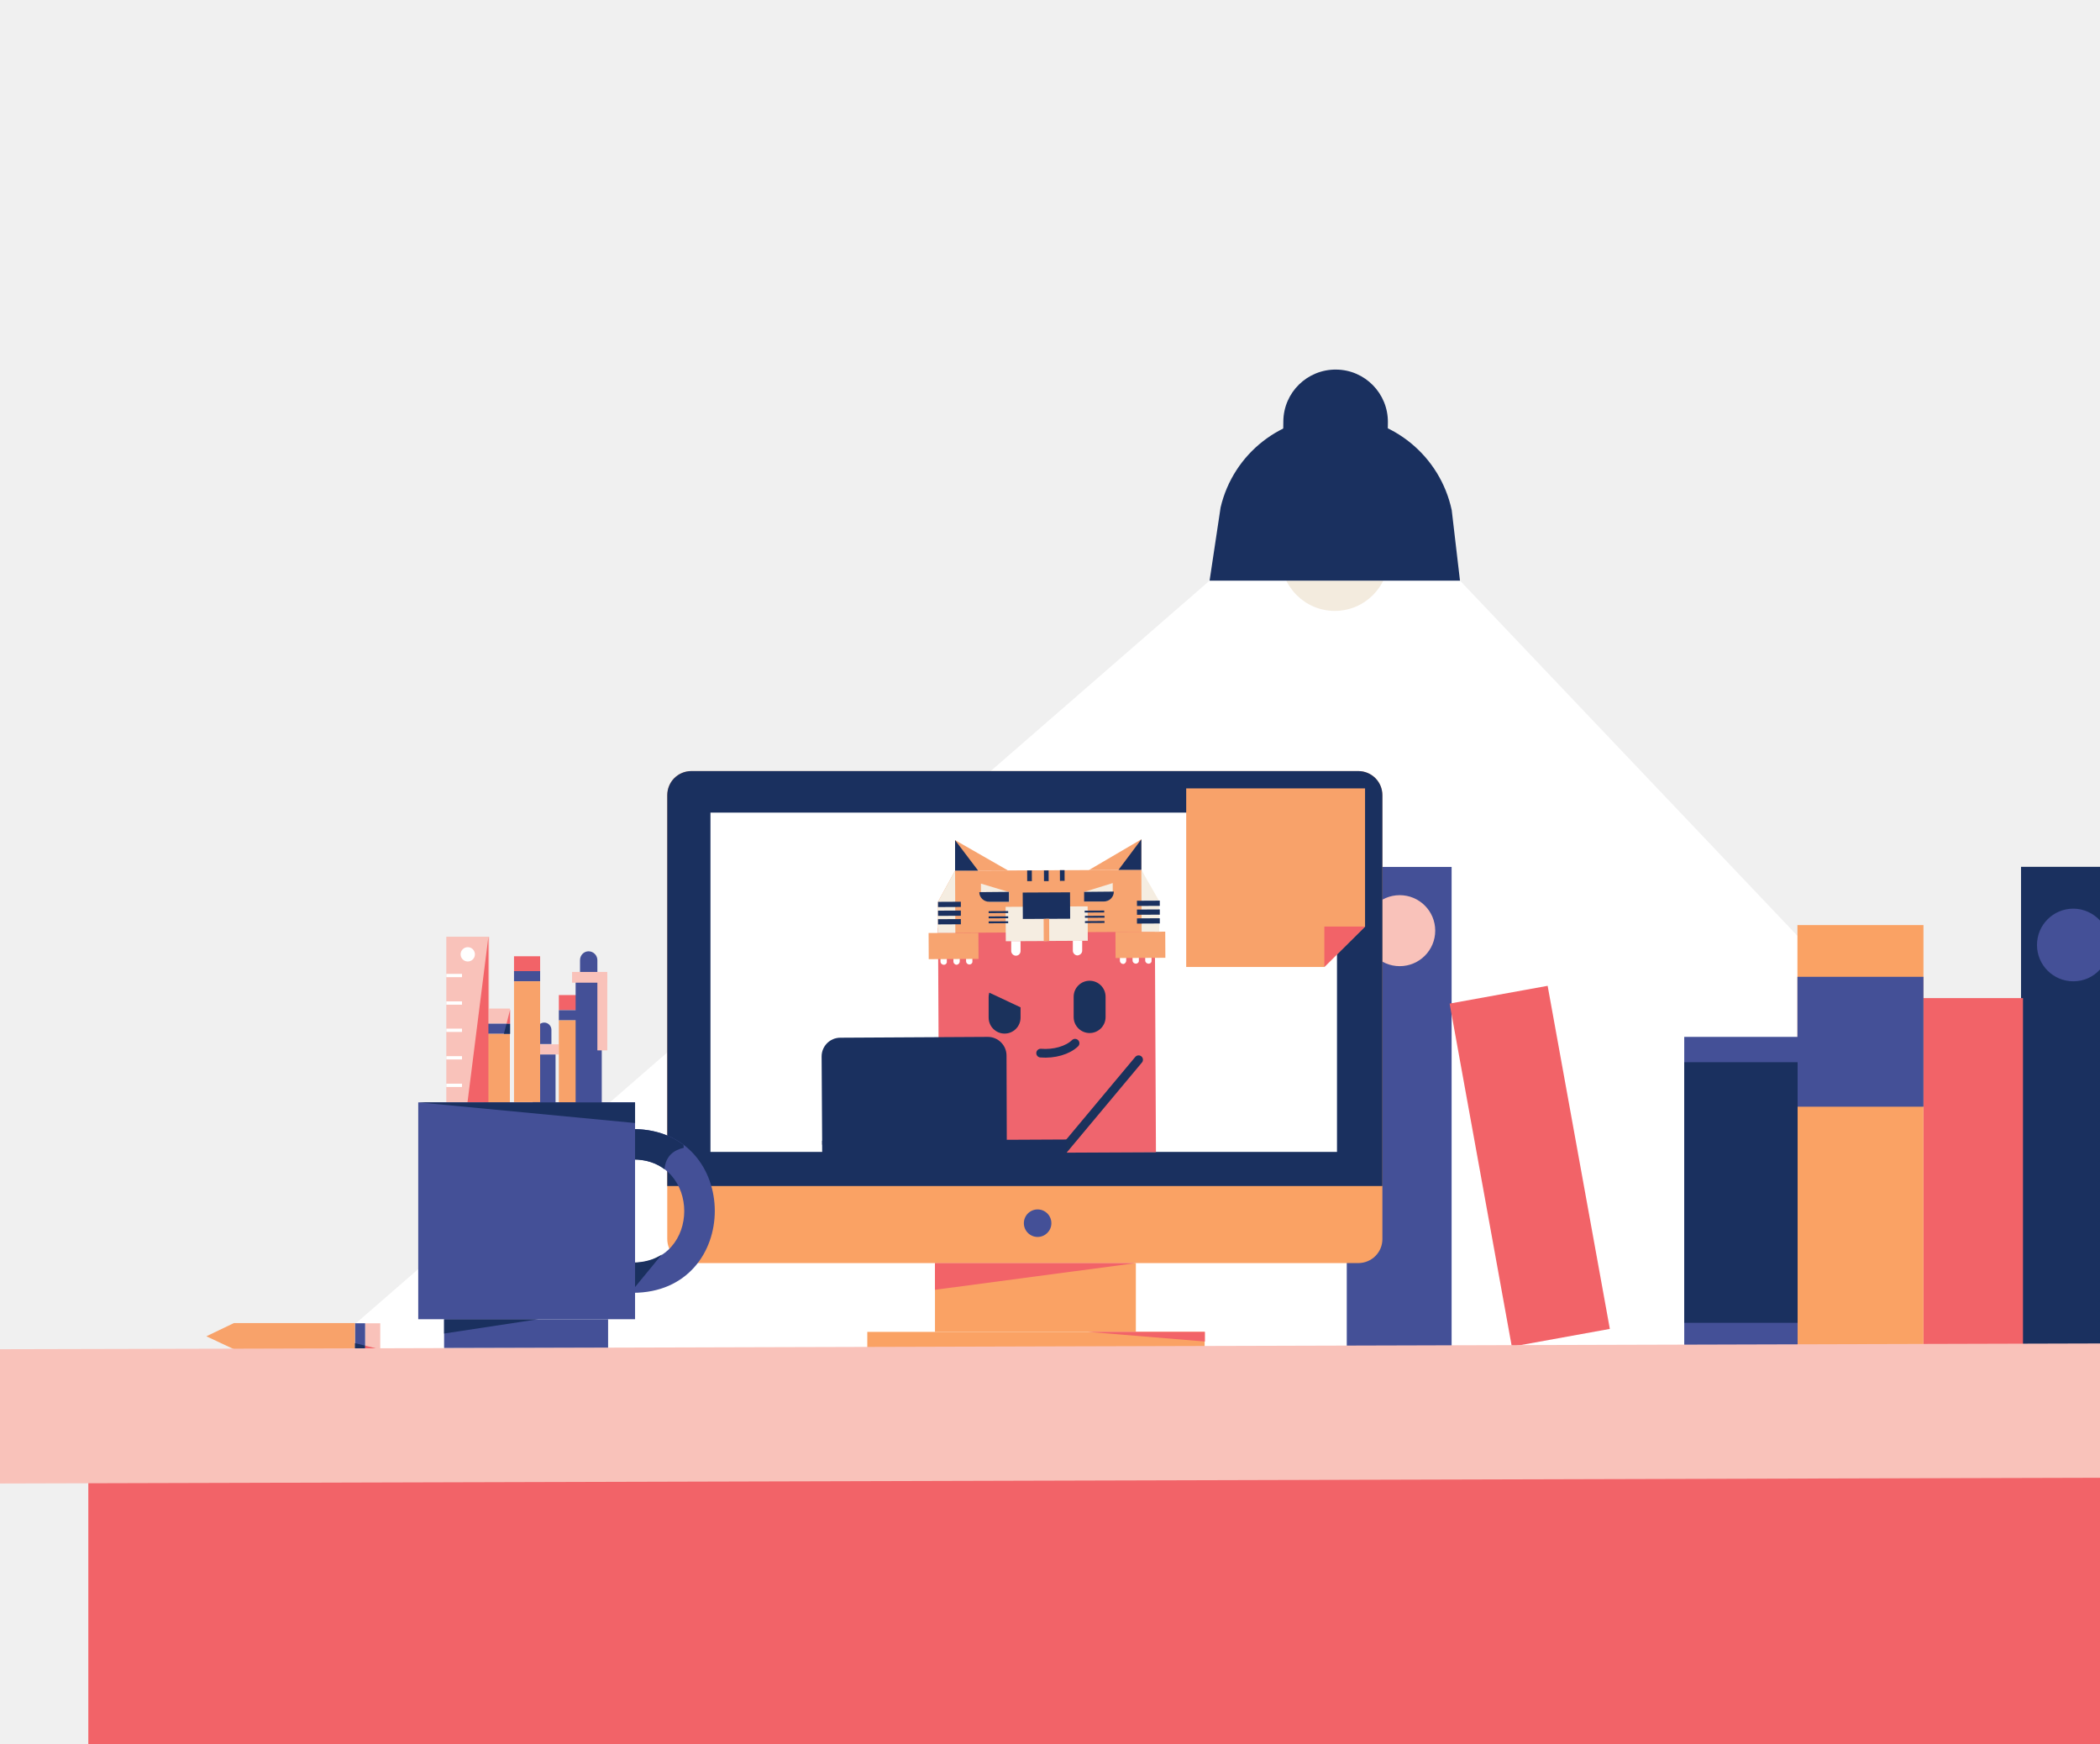
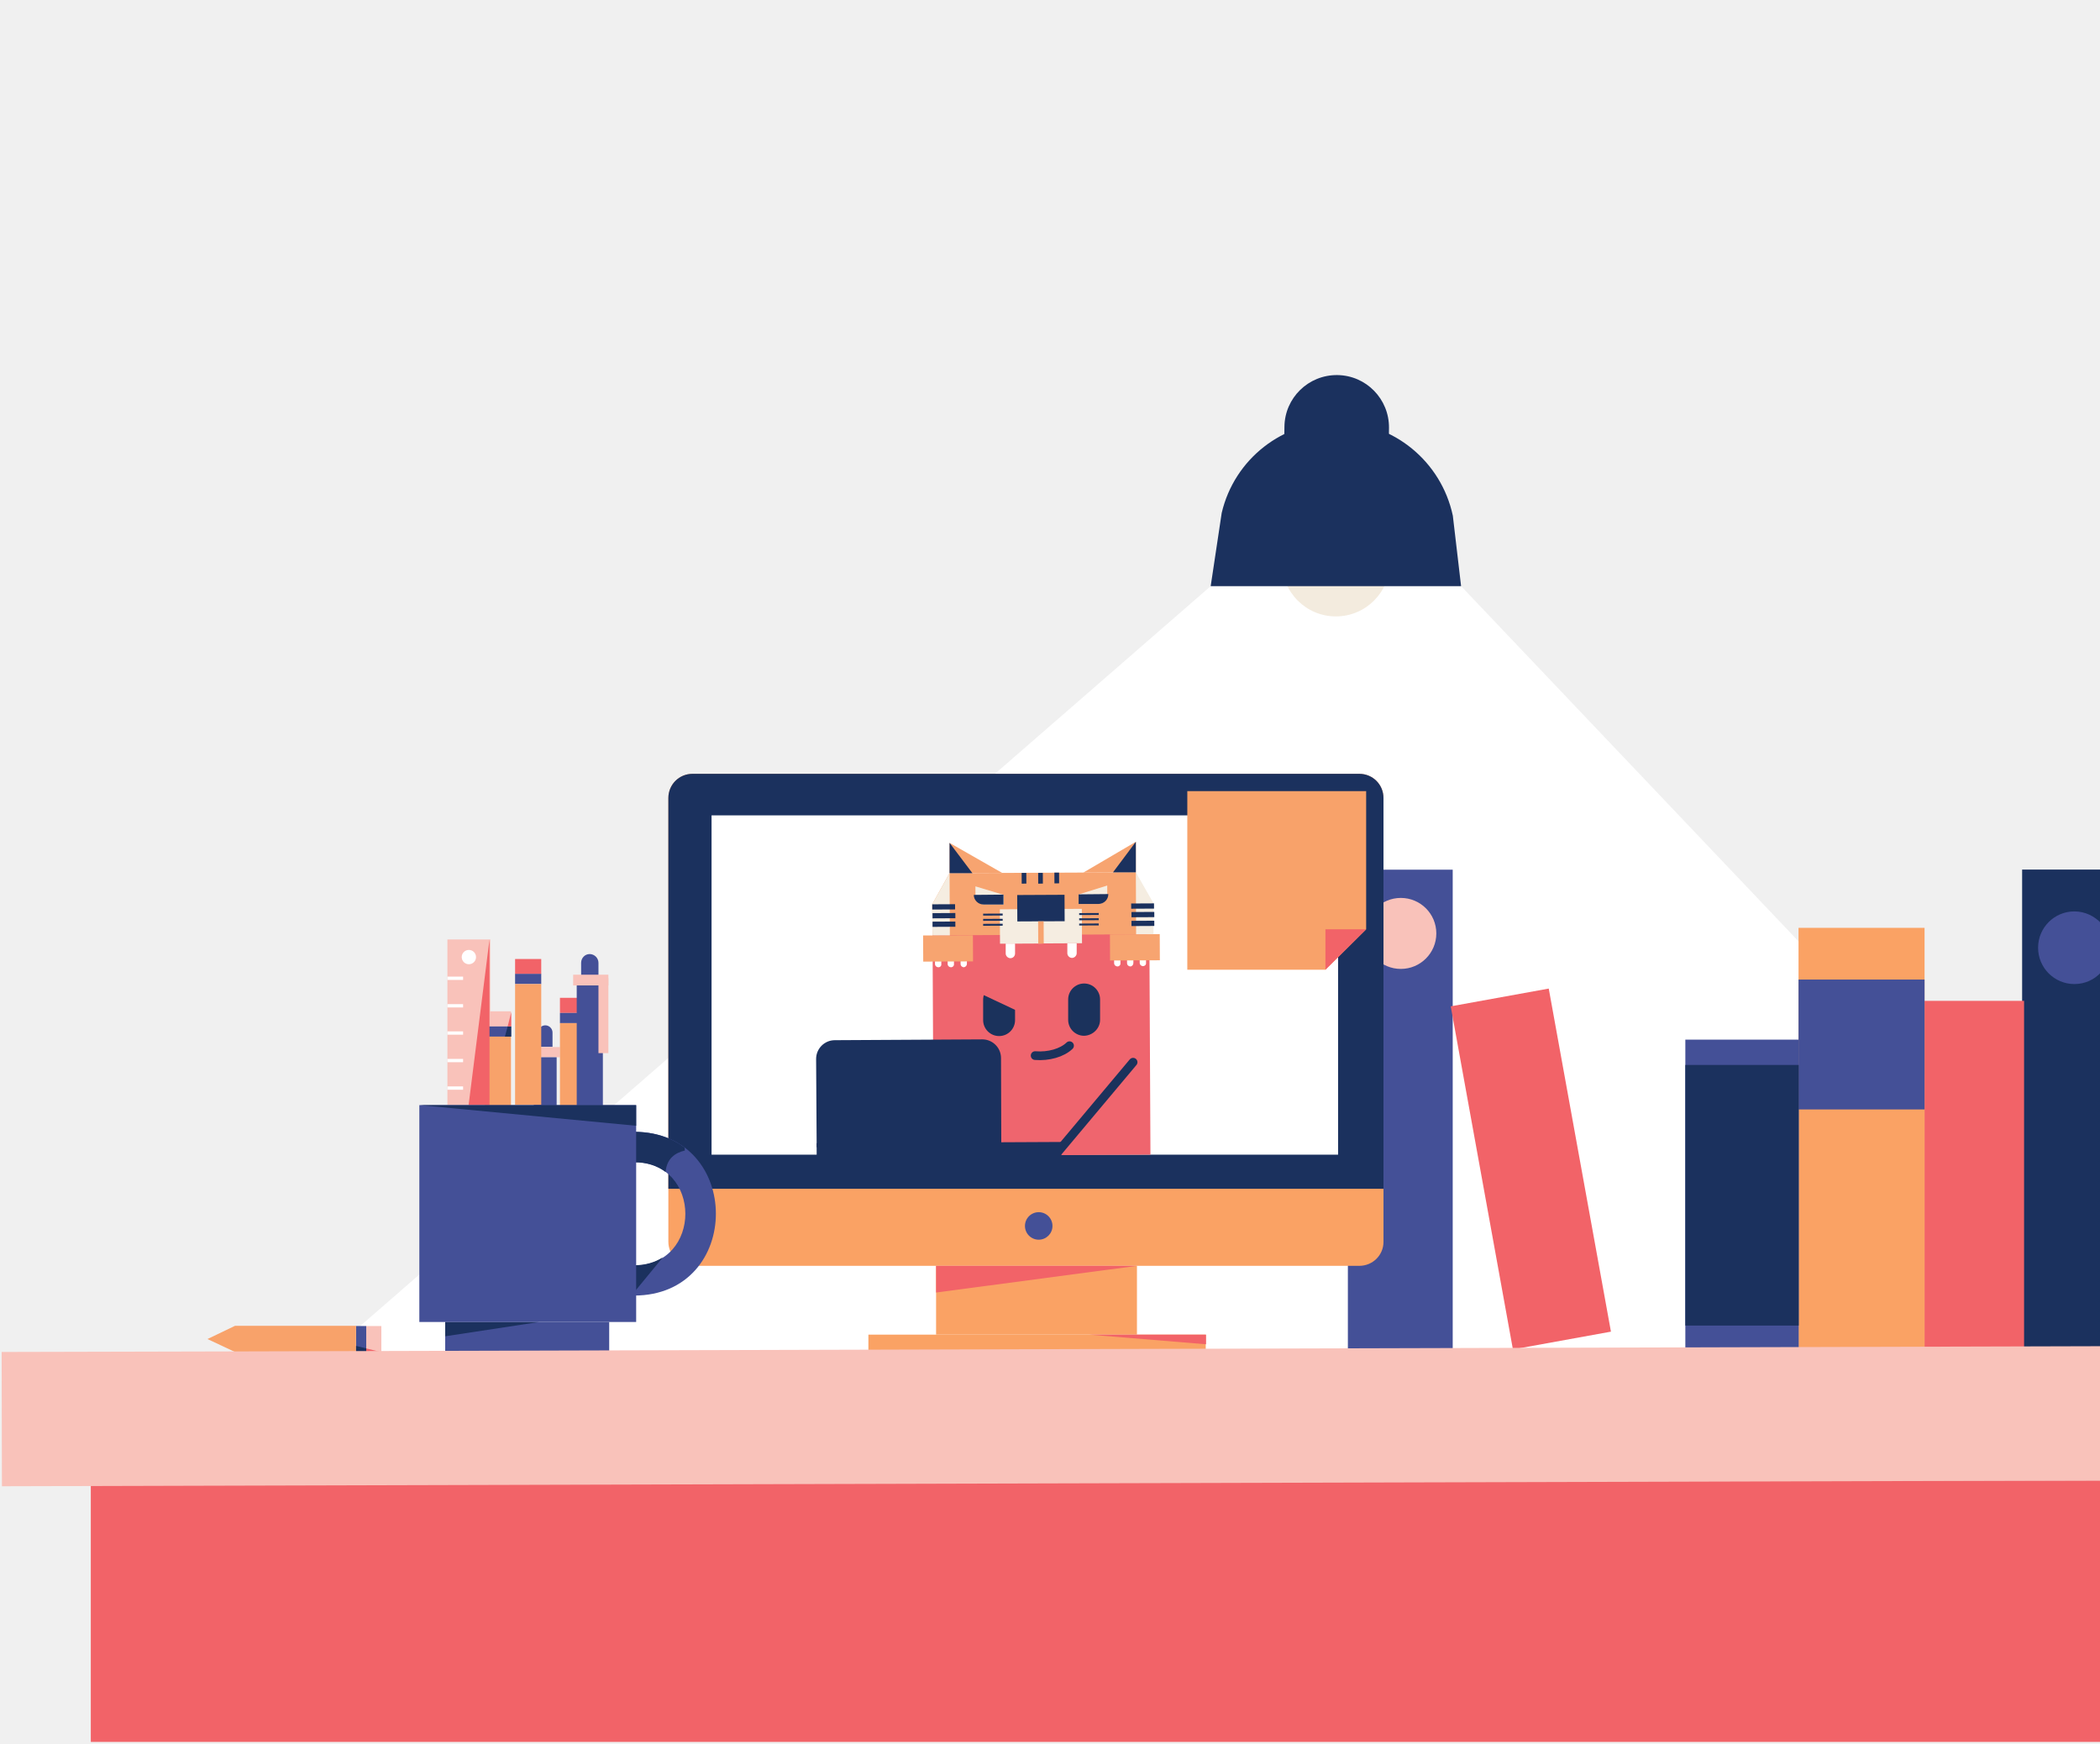
<svg xmlns="http://www.w3.org/2000/svg" version="1.1" id="Layer_1" x="0px" y="0px" viewBox="0 0 763.2 633.6" style="enable-background:new 0 0 763.2 633.6;" xml:space="preserve">
  <style type="text/css">
	.st0{fill:#F26368;}
	.st1{fill:#445097;}
	.st2{fill:#FFFFFF;}
	.st3{fill:#F3EBDE;}
- 	.st4{fill:#1A305F;}
+ 	.st4{fill:#1B315E;}
	.st5{fill:#FAA264;}
	.st6{fill:#F9C2BA;}
	.st7{fill:#F8A26A;}
	.st8{fill:none;stroke:#1A305F;stroke-width:2.344;stroke-miterlimit:10;}
	.st9{fill:#F6EEE3;}
	.st10{fill:#EE6670;}
	.st11{fill:#F7A470;}
	.st12{fill:#EF656E;}
	.st13{fill:none;stroke:#1B325C;stroke-width:3.001;stroke-linecap:round;stroke-linejoin:round;stroke-miterlimit:10;}
	.st14{fill:none;stroke:#1B325C;stroke-width:1.5;stroke-linecap:round;stroke-linejoin:round;stroke-miterlimit:10;}
	.st15{fill:#F5EDE1;}
	.st16{fill:#1B325C;}
	.st17{fill:none;stroke:#1B325C;stroke-width:3.164;stroke-linecap:round;stroke-linejoin:round;stroke-miterlimit:10;}
	.st18{opacity:5.000000e-02;fill:#FFFFFF;}
	.st19{fill:none;stroke:#FFFFFF;stroke-width:1.579;stroke-miterlimit:10;}
	.st20{fill:#F9C3BC;}
	.st21{fill:#455296;}
	.st22{fill:#F7A36F;}
	.st23{fill:#F1646B;}
	.st24{fill:#F4ECE0;}
	.st25{fill:#F9A36A;}
- 	.st26{fill:#1B315E;}
- 	.st27{fill:none;stroke:#1B325C;stroke-width:0.87;stroke-linecap:round;stroke-linejoin:round;stroke-miterlimit:10;}
- 	.st28{fill:#455292;}
- 	.st29{fill:#102E4D;}
- 	.st30{opacity:0.42;fill:#081827;enable-background:new    ;}
+ 	.st26{fill:none;stroke:#1B325C;stroke-width:0.87;stroke-linecap:round;stroke-linejoin:round;stroke-miterlimit:10;}
+ 	.st27{fill:#455292;}
+ 	.st28{fill:#102E4D;}
+ 	.st29{opacity:0.42;fill:#081827;enable-background:new    ;}
	
- 		.st31{opacity:0.4;fill:none;stroke:#F7A36F;stroke-width:4.114;stroke-linecap:round;stroke-linejoin:round;stroke-miterlimit:10;}
- 	.st32{opacity:0.4;fill:#F7A36F;}
+ 		.st30{opacity:0.4;fill:none;stroke:#F7A36F;stroke-width:4.114;stroke-linecap:round;stroke-linejoin:round;stroke-miterlimit:10;}
+ 	.st31{opacity:0.4;fill:#F7A36F;}
	
- 		.st33{opacity:0.4;fill:none;stroke:#F7A36F;stroke-width:4.053;stroke-linecap:round;stroke-linejoin:round;stroke-miterlimit:10;}
+ 		.st32{opacity:0.4;fill:none;stroke:#F7A36F;stroke-width:4.053;stroke-linecap:round;stroke-linejoin:round;stroke-miterlimit:10;}
</style>
-   <polygon class="st2" points="763.2,455.8 530.6,211 439.6,211 90.7,514.5 763.2,518 " />
-   <circle class="st3" cx="485.1" cy="202.4" r="19.6" />
+   <rect x="33" y="538" class="st0" width="731" height="95" />
+   <polygon class="st2" points="763.6,457.8 531,213 440,213 91.1,516.5 763.6,520 " />
+   <circle class="st3" cx="485.5" cy="204.4" r="19.6" />
+   <g>
+     <rect x="734.9" y="316" class="st4" width="28.8" height="174.4" />
+     <rect x="489.8" y="316" transform="matrix(-1 -4.507429e-11 4.507429e-11 -1 1017.757 806.4374)" class="st1" width="38.1" height="174.4" />
+     <rect x="699.4" y="363.8" transform="matrix(-1 -4.492374e-11 4.492374e-11 -1 1435.008 854.2068)" class="st0" width="36.2" height="126.7" />
+     <rect x="538.4" y="361.6" transform="matrix(-0.984 0.1784 -0.1784 -0.984 1179.756 743.68)" class="st0" width="36.2" height="126.7" />
+     <rect x="653.6" y="337.1" transform="matrix(-1 -4.490731e-11 4.490731e-11 -1 1353.038 827.5729)" class="st5" width="45.8" height="153.3" />
+     <rect x="653.6" y="356.1" transform="matrix(-1 -4.502633e-11 4.502633e-11 -1 1353.038 759.2692)" class="st1" width="45.8" height="47.2" />
+     <path class="st1" d="M763.6,335.5c-2.4-2.6-5.9-4.3-9.7-4.3c-7.3,0-13.2,5.9-13.2,13.2s5.9,13.2,13.2,13.2c3.8,0,7.3-1.6,9.7-4.3   V335.5z" />
+     <rect x="612.5" y="377.8" class="st1" width="41.2" height="112.2" />
+     <circle class="st6" cx="509.1" cy="339.2" r="12.9" />
+     <rect x="612.5" y="387" class="st4" width="41.2" height="94.7" />
+   </g>
+   <g>
+     <path class="st5" d="M494,460H251.7c-4.9,0-8.8-3.9-8.8-8.8V290c0-4.9,3.9-8.8,8.8-8.8H494c4.9,0,8.8,3.9,8.8,8.8v161.3   C502.8,456.1,498.9,460,494,460z" />
+     <path class="st4" d="M494,281.2H251.7c-4.9,0-8.8,3.9-8.8,8.8V432h259.9V290C502.8,285.1,498.9,281.2,494,281.2z" />
+     <rect x="315.6" y="485" class="st5" width="122.6" height="5.9" />
+     <rect x="340.2" y="460" class="st5" width="73" height="25" />
+     <rect x="258.6" y="296.3" class="st2" width="227.7" height="123.3" />
+     <circle class="st1" cx="377.5" cy="445.5" r="5" />
+     <polygon class="st0" points="340.2,460 340.2,469.7 413.2,460  " />
+     <polygon class="st0" points="395.9,485 438.3,485 438.3,488.5  " />
+   </g>
+   <g>
+     <polyline class="st7" points="481.7,352.4 431.5,352.4 431.5,287.5 496.5,287.5 496.5,337.7  " />
+     <polyline class="st0" points="481.7,352.4 481.7,337.7 496.5,337.7  " />
+   </g>
+   <g>
+     <rect x="194" y="380.5" class="st6" width="9.5" height="3.7" />
+     <rect x="161.8" y="480.4" class="st1" width="59.6" height="10.5" />
+     <rect x="194" y="384.2" class="st1" width="8.3" height="19.8" />
+     <path class="st1" d="M198.2,372.6L198.2,372.6c1.4,0,2.6,1.2,2.6,2.6v5.2h-5.2v-5.2C195.6,373.8,196.7,372.6,198.2,372.6z" />
+     <path class="st1" d="M214.3,346.7L214.3,346.7c1.7,0,3.2,1.4,3.2,3.2v4.4c0,0.2-0.1,0.3-0.3,0.3h-5.7c-0.2,0-0.3-0.1-0.3-0.3v-4.4   C211.2,348.1,212.6,346.7,214.3,346.7z" />
+     <polygon class="st4" points="161.8,480.4 161.8,485.6 196,480.4  " />
+     <path class="st1" d="M230.4,422.3c24.9,0,24.9,37.6,0,37.6v10.9c39.7,0,39.7-59.5,0-59.5V422.3z" />
+     <path class="st4" d="M240.9,456.9c-2.8,1.8-6.3,2.9-10.6,2.9v10L240.9,456.9z" />
+     <path class="st4" d="M241.9,425.9c0.4-4.9,3.5-7,7-7.8l-0.1-1.1c-4.7-3.5-10.8-5.7-18.4-5.7v11.1   C235.1,422.3,239,423.7,241.9,425.9z" />
+     <rect x="162.6" y="341.4" class="st6" width="15.6" height="60.2" />
+     <rect x="187.2" y="348.5" class="st0" width="9.5" height="5.5" />
+     <rect x="187.2" y="353.9" class="st1" width="9.5" height="3.7" />
+     <rect x="187.2" y="357.6" class="st7" width="9.5" height="43.9" />
+     <rect x="203.5" y="362.6" class="st0" width="9.5" height="5.5" />
+     <rect x="203.5" y="368.1" class="st1" width="9.5" height="3.7" />
+     <rect x="203.5" y="371.8" class="st7" width="9.5" height="43.9" />
+     <rect x="209.6" y="356.1" class="st1" width="9.5" height="49" />
+     <rect x="176.2" y="367.5" class="st6" width="9.5" height="5.5" />
+     <rect x="176.2" y="373" class="st1" width="9.5" height="3.7" />
+     <rect x="176.2" y="376.7" class="st7" width="9.5" height="43.9" />
+     <rect x="208.3" y="354.2" class="st6" width="12.8" height="3.9" />
+     <rect x="217.5" y="355.4" class="st6" width="3.6" height="27.3" />
+     <polygon class="st0" points="177.9,341.4 170.3,401.6 177.9,401.6  " />
+     <circle class="st2" cx="170.4" cy="347.8" r="2.6" />
+     <rect x="162.6" y="354.9" class="st2" width="5.7" height="1.2" />
+     <rect x="162.6" y="364.9" class="st2" width="5.7" height="1.2" />
+     <rect x="162.6" y="374.8" class="st2" width="5.7" height="1.2" />
+     <rect x="162.6" y="384.8" class="st2" width="5.7" height="1.2" />
+     <rect x="162.6" y="394.8" class="st2" width="5.7" height="1.2" />
+     <rect x="152.4" y="401.6" class="st1" width="78.8" height="78.8" />
+     <polygon class="st4" points="231.2,401.6 231.2,409.1 152.6,401.6  " />
+     <polyline class="st4" points="185.8,373 185.8,376.7 183.5,376.7 184.5,373  " />
+     <polyline class="st0" points="184.5,373 185.8,367.8 185.8,373  " />
+   </g>
+   <rect x="131.1" y="483.8" transform="matrix(-1.836970e-16 1 -1 -1.836970e-16 622.3903 350.776)" class="st6" width="9.5" height="5.5" />
+   <rect x="126.5" y="484.7" transform="matrix(-1.836970e-16 1 -1 -1.836970e-16 617.797 355.3692)" class="st1" width="9.5" height="3.7" />
+   <polygon class="st7" points="85.4,491.3 75.4,486.6 85.4,481.8 129.4,481.8 129.4,491.3 " />
+   <polyline class="st4" points="133.1,491.3 129.4,491.3 129.4,489.1 133.1,490 " />
+   <polyline class="st0" points="133.1,490 138.3,491.3 133.1,491.3 " />
+   <path class="st4" d="M531,213h-91l4-26.6c4.6-19.6,22.2-33.4,42.4-33.1h0c20.1,0.2,37.4,14.4,41.6,34.1L531,213z" />
+   <path class="st4" d="M504.5,178l-38-0.4l0.3-22.5c0.1-10.5,8.7-18.9,19.2-18.8h0c10.5,0.1,18.9,8.7,18.8,19.2L504.5,178z" />
+   <polygon class="st6" points="763.6,489.2 84.6,491.1 0.6,491.3 0.7,540.1 763.6,538 " />
  <g>
    <g>
-       <rect x="734.5" y="315" class="st4" width="28.8" height="174.4" />
-       <rect x="489.4" y="315" transform="matrix(-1 -4.507429e-11 4.507429e-11 -1 1016.957 804.4374)" class="st1" width="38.1" height="174.4" />
-       <rect x="699" y="362.8" transform="matrix(-1 -4.492374e-11 4.492374e-11 -1 1434.208 852.2068)" class="st0" width="36.2" height="126.7" />
-       <rect x="538" y="360.6" transform="matrix(-0.984 0.1784 -0.1784 -0.984 1178.784 741.7675)" class="st0" width="36.2" height="126.7" />
-       <rect x="653.2" y="336.1" transform="matrix(-1 -4.490731e-11 4.490731e-11 -1 1352.238 825.5729)" class="st5" width="45.8" height="153.3" />
-       <rect x="653.2" y="355.1" transform="matrix(-1 -4.502633e-11 4.502633e-11 -1 1352.238 757.2692)" class="st1" width="45.8" height="47.2" />
-       <path class="st1" d="M763.2,334.5c-2.4-2.6-5.9-4.3-9.7-4.3c-7.3,0-13.2,5.9-13.2,13.2s5.9,13.2,13.2,13.2c3.8,0,7.3-1.6,9.7-4.3    V334.5z" />
-       <rect x="612.1" y="376.8" class="st1" width="41.2" height="112.2" />
-       <circle class="st6" cx="508.7" cy="338.2" r="12.9" />
-       <rect x="612.1" y="386" class="st4" width="41.2" height="94.7" />
+       <rect x="339.1" y="337.9" transform="matrix(1 -4.913054e-03 4.913054e-03 1 -1.857 1.864)" class="st12" width="78.8" height="81.9" />
+       <polygon class="st11" points="345.1,317.3 345.1,306.3 364.2,317.2   " />
+       <polygon class="st11" points="412.8,317 412.8,305.9 393.7,317.1   " />
+       <polygon class="st11" points="345.1,317.3 412.8,317 417.6,328.3 417.7,339.5 338.9,339.9 338.8,328.6   " />
+       <rect x="363.4" y="330.4" transform="matrix(1 -4.913054e-03 4.913054e-03 1 -1.6495 1.8262)" class="st15" width="14.9" height="12.5" />
+       <rect x="378.3" y="330.3" transform="matrix(1 -4.913054e-03 4.913054e-03 1 -1.6489 1.8994)" class="st15" width="14.9" height="12.5" />
+       <rect x="369.7" y="325.2" transform="matrix(1 -4.913054e-03 4.913054e-03 1 -1.6168 1.8626)" class="st4" width="17.2" height="9.6" />
+       <path class="st2" d="M367.2,348.2L367.2,348.2c-0.9,0-1.7-0.8-1.7-1.7l0-3.6l3.4,0l0,3.6C368.9,347.4,368.2,348.2,367.2,348.2z" />
+       <path class="st2" d="M345.6,351.5L345.6,351.5c-0.6,0-1.2-0.5-1.2-1.2l0-2.5l2.3,0l0,2.5C346.8,350.9,346.3,351.5,345.6,351.5z" />
+       <path class="st2" d="M341,351.5L341,351.5c-0.6,0-1.2-0.5-1.2-1.2l0-2.5l2.3,0l0,2.5C342.2,351,341.7,351.5,341,351.5z" />
+       <path class="st2" d="M350.3,351.5L350.3,351.5c-0.6,0-1.2-0.5-1.2-1.2l0-2.5l2.3,0l0,2.5C351.4,350.9,350.9,351.4,350.3,351.5z" />
+       <path class="st2" d="M410.8,351.2L410.8,351.2c-0.6,0-1.2-0.5-1.2-1.2l0-2.5l2.3,0l0,2.5C411.9,350.6,411.4,351.2,410.8,351.2z" />
+       <path class="st2" d="M406.1,351.2L406.1,351.2c-0.6,0-1.2-0.5-1.2-1.2l0-2.5l2.3,0l0,2.5C407.3,350.6,406.8,351.2,406.1,351.2z" />
+       <path class="st2" d="M415.4,351.1L415.4,351.1c-0.6,0-1.2-0.5-1.2-1.2l0-2.5l2.3,0l0,2.5C416.6,350.6,416,351.1,415.4,351.1z" />
+       <path class="st2" d="M389.6,348.1L389.6,348.1c-0.9,0-1.7-0.8-1.7-1.7l0-3.6l3.4,0l0,3.6C391.3,347.3,390.5,348.1,389.6,348.1z" />
+       <rect x="371.3" y="317.2" transform="matrix(1 -4.913054e-03 4.913054e-03 1 -1.5635 1.8323)" class="st4" width="1.7" height="3.9" />
+       <rect x="377.3" y="317.2" transform="matrix(1 -4.913054e-03 4.913054e-03 1 -1.5633 1.8619)" class="st4" width="1.7" height="3.9" />
+       <rect x="383.2" y="317.1" transform="matrix(1 -4.913054e-03 4.913054e-03 1 -1.5631 1.8907)" class="st4" width="1.7" height="3.9" />
+       <rect x="357.3" y="332" transform="matrix(1 -4.913054e-03 4.913054e-03 1 -1.6286 1.7766)" class="st4" width="7.1" height="0.7" />
+       <rect x="357.3" y="333.9" transform="matrix(1 -4.913054e-03 4.913054e-03 1 -1.6378 1.7767)" class="st4" width="7.1" height="0.7" />
+       <rect x="357.3" y="335.7" transform="matrix(1 -4.913054e-03 4.913054e-03 1 -1.6469 1.7767)" class="st4" width="7.1" height="0.7" />
+       <rect x="392.2" y="331.8" transform="matrix(1 -4.913054e-03 4.913054e-03 1 -1.6273 1.9483)" class="st4" width="7.1" height="0.7" />
+       <rect x="392.2" y="333.7" transform="matrix(1 -4.913054e-03 4.913054e-03 1 -1.6365 1.9484)" class="st4" width="7.1" height="0.7" />
+       <rect x="392.2" y="335.6" transform="matrix(1 -4.913054e-03 4.913054e-03 1 -1.6457 1.9485)" class="st4" width="7.1" height="0.7" />
+       <rect x="377.3" y="334.8" transform="matrix(1 -4.913054e-03 4.913054e-03 1 -1.6601 1.8626)" class="st11" width="2" height="8.1" />
+       <rect x="335.5" y="339.9" transform="matrix(1 -4.913054e-03 4.913054e-03 1 -1.6891 1.6968)" class="st11" width="18.1" height="9.5" />
+       <rect x="403.4" y="339.5" transform="matrix(1 -4.913054e-03 4.913054e-03 1 -1.6867 2.0304)" class="st11" width="18.1" height="9.5" />
+       <polygon class="st4" points="345.1,306.3 353.4,317.3 345.1,317.3   " />
+       <polygon class="st4" points="412.8,305.9 404.5,317 412.8,317   " />
+       <path class="st15" d="M392.2,328.5l7,0c1.8,0,3.2-1.5,3.2-3.3l0-3.4l-10.3,3.2L392.2,328.5z" />
+       <path class="st15" d="M364.8,328.7l-7,0c-1.8,0-3.2-1.4-3.3-3.2l0-3.4l10.3,3.1L364.8,328.7z" />
+       <path class="st4" d="M364.7,328.7l-7.2,0c-2,0-3.6-1.6-3.6-3.5l0,0l10.8-0.1L364.7,328.7z" />
+       <path class="st4" d="M399.2,328.5l-7.2,0l0-3.5l10.8-0.1l0,0C402.8,326.9,401.2,328.5,399.2,328.5z" />
+       <polygon class="st15" points="345.1,317.3 345.2,339.9 338.9,339.9 338.8,328.6   " />
+       <polygon class="st15" points="412.8,317 412.9,339.5 419.2,339.5 419.2,328.2   " />
+       <rect x="338.8" y="328.6" transform="matrix(1 -4.913054e-03 4.913054e-03 1 -1.615 1.6891)" class="st4" width="8.3" height="1.9" />
+       <rect x="338.9" y="331.8" transform="matrix(1 -4.913054e-03 4.913054e-03 1 -1.6306 1.6892)" class="st4" width="8.3" height="1.9" />
+       <rect x="338.9" y="334.9" transform="matrix(1 -4.913054e-03 4.913054e-03 1 -1.6461 1.6893)" class="st4" width="8.3" height="1.9" />
+       <rect x="411.1" y="328.3" transform="matrix(1 -4.913054e-03 4.913054e-03 1 -1.6124 2.0443)" class="st4" width="8.3" height="1.9" />
+       <rect x="411.2" y="331.4" transform="matrix(1 -4.913054e-03 4.913054e-03 1 -1.628 2.0444)" class="st4" width="8.3" height="1.9" />
+       <rect x="411.2" y="334.6" transform="matrix(1 -4.913054e-03 4.913054e-03 1 -1.6435 2.0445)" class="st4" width="8.3" height="1.9" />
    </g>
-     <g>
-       <path class="st5" d="M493.6,459H251.3c-4.9,0-8.8-3.9-8.8-8.8V289c0-4.9,3.9-8.8,8.8-8.8h242.3c4.9,0,8.8,3.9,8.8,8.8v161.3    C502.4,455.1,498.5,459,493.6,459z" />
-       <path class="st4" d="M493.6,280.2H251.3c-4.9,0-8.8,3.9-8.8,8.8V431h259.9V289C502.4,284.1,498.5,280.2,493.6,280.2z" />
-       <rect x="315.2" y="484" class="st5" width="122.6" height="5.9" />
-       <rect x="339.8" y="459" class="st5" width="73" height="25" />
-       <rect x="258.2" y="295.3" class="st2" width="227.7" height="123.3" />
-       <circle class="st1" cx="377.1" cy="444.5" r="5" />
-       <polygon class="st0" points="339.8,459 339.8,468.7 412.8,459   " />
-       <polygon class="st0" points="395.5,484 437.9,484 437.9,487.5   " />
-       <g>
-         <g>
-           <rect x="341.1" y="337" transform="matrix(1 -4.913054e-03 4.913054e-03 1 -1.8524 1.874)" class="st12" width="78.8" height="81.9" />
-           <polygon class="st11" points="347.1,316.4 347.1,305.3 366.3,316.3     " />
-           <polygon class="st11" points="414.8,316.1 414.8,305 395.7,316.2     " />
-           <polygon class="st11" points="347.1,316.4 414.8,316.1 419.6,327.3 419.7,338.6 340.9,339 340.9,327.7     " />
-           <rect x="365.5" y="329.5" transform="matrix(1 -4.913054e-03 4.913054e-03 1 -1.6449 1.8361)" class="st15" width="14.9" height="12.5" />
-           <rect x="380.4" y="329.4" transform="matrix(1 -4.913054e-03 4.913054e-03 1 -1.6444 1.9093)" class="st15" width="14.9" height="12.5" />
-           <rect x="371.7" y="324.3" transform="matrix(1 -4.913054e-03 4.913054e-03 1 -1.6123 1.8725)" class="st4" width="17.2" height="9.6" />
-           <path class="st2" d="M369.2,347.3L369.2,347.3c-0.9,0-1.7-0.8-1.7-1.7l0-3.6l3.4,0l0,3.6C370.9,346.5,370.2,347.3,369.2,347.3z" />
-           <path class="st2" d="M347.7,350.6L347.7,350.6c-0.6,0-1.2-0.5-1.2-1.2l0-2.5l2.3,0l0,2.5C348.8,350,348.3,350.5,347.7,350.6z" />
-           <path class="st2" d="M343,350.6L343,350.6c-0.6,0-1.2-0.5-1.2-1.2l0-2.5l2.3,0l0,2.5C344.2,350,343.7,350.6,343,350.6z" />
-           <path class="st2" d="M352.3,350.5L352.3,350.5c-0.6,0-1.2-0.5-1.2-1.2l0-2.5l2.3,0l0,2.5C353.5,350,352.9,350.5,352.3,350.5z" />
-           <path class="st2" d="M412.8,350.2L412.8,350.2c-0.6,0-1.2-0.5-1.2-1.2l0-2.5l2.3,0l0,2.5C414,349.7,413.4,350.2,412.8,350.2z" />
-           <path class="st2" d="M408.2,350.3L408.2,350.3c-0.6,0-1.2-0.5-1.2-1.2l0-2.5l2.3,0l0,2.5C409.3,349.7,408.8,350.3,408.2,350.3z" />
-           <path class="st2" d="M417.4,350.2L417.4,350.2c-0.6,0-1.2-0.5-1.2-1.2l0-2.5l2.3,0l0,2.5C418.6,349.7,418.1,350.2,417.4,350.2z" />
-           <path class="st2" d="M391.6,347.2L391.6,347.2c-0.9,0-1.7-0.8-1.7-1.7l0-3.6l3.4,0l0,3.6C393.3,346.4,392.5,347.1,391.6,347.2z" />
-           <rect x="373.3" y="316.3" transform="matrix(1 -4.913054e-03 4.913054e-03 1 -1.5589 1.8422)" class="st4" width="1.7" height="3.9" />
-           <rect x="379.4" y="316.3" transform="matrix(1 -4.913054e-03 4.913054e-03 1 -1.5587 1.8718)" class="st4" width="1.7" height="3.9" />
-           <rect x="385.2" y="316.2" transform="matrix(1 -4.913054e-03 4.913054e-03 1 -1.5585 1.9006)" class="st4" width="1.7" height="3.9" />
-           <rect x="359.3" y="331.1" transform="matrix(1 -4.913054e-03 4.913054e-03 1 -1.624 1.7865)" class="st4" width="7.1" height="0.7" />
-           <rect x="359.3" y="333" transform="matrix(1 -4.913054e-03 4.913054e-03 1 -1.6332 1.7866)" class="st4" width="7.1" height="0.7" />
-           <rect x="359.3" y="334.8" transform="matrix(1 -4.913054e-03 4.913054e-03 1 -1.6424 1.7867)" class="st4" width="7.1" height="0.7" />
-           <rect x="394.2" y="330.9" transform="matrix(1 -4.913054e-03 4.913054e-03 1 -1.6228 1.9583)" class="st4" width="7.1" height="0.7" />
-           <rect x="394.3" y="332.8" transform="matrix(1 -4.913054e-03 4.913054e-03 1 -1.6319 1.9583)" class="st4" width="7.1" height="0.7" />
-           <rect x="394.3" y="334.7" transform="matrix(1 -4.913054e-03 4.913054e-03 1 -1.6411 1.9584)" class="st4" width="7.1" height="0.7" />
-           <rect x="379.3" y="333.9" transform="matrix(1 -4.913054e-03 4.913054e-03 1 -1.6555 1.8725)" class="st11" width="2" height="8.1" />
-           <rect x="337.5" y="339" transform="matrix(1 -4.913054e-03 4.913054e-03 1 -1.6846 1.7067)" class="st11" width="18.1" height="9.5" />
-           <rect x="405.4" y="338.6" transform="matrix(1 -4.913054e-03 4.913054e-03 1 -1.6821 2.0403)" class="st11" width="18.1" height="9.5" />
-           <polygon class="st4" points="347.1,305.3 355.5,316.4 347.1,316.4     " />
-           <polygon class="st4" points="414.8,305 406.5,316.1 414.8,316.1     " />
-           <path class="st15" d="M394.2,327.6l7,0c1.8,0,3.2-1.5,3.2-3.3l0-3.4l-10.3,3.2L394.2,327.6z" />
-           <path class="st15" d="M366.8,327.7l-7,0c-1.8,0-3.2-1.4-3.3-3.2l0-3.4l10.3,3.1L366.8,327.7z" />
-           <path class="st4" d="M366.7,327.7l-7.2,0c-2,0-3.6-1.6-3.6-3.5l0,0l10.8-0.1L366.7,327.7z" />
-           <path class="st4" d="M401.2,327.6l-7.2,0l0-3.5l10.8-0.1l0,0C404.8,326,403.2,327.6,401.2,327.6z" />
-           <polygon class="st15" points="347.1,316.4 347.2,339 340.9,339 340.9,327.7     " />
-           <polygon class="st15" points="414.8,316.1 414.9,338.6 421.3,338.6 421.2,327.3     " />
-           <rect x="340.9" y="327.7" transform="matrix(1 -4.913054e-03 4.913054e-03 1 -1.6105 1.699)" class="st4" width="8.3" height="1.9" />
-           <rect x="340.9" y="330.9" transform="matrix(1 -4.913054e-03 4.913054e-03 1 -1.626 1.6991)" class="st4" width="8.3" height="1.9" />
-           <rect x="340.9" y="334" transform="matrix(1 -4.913054e-03 4.913054e-03 1 -1.6416 1.6992)" class="st4" width="8.3" height="1.9" />
-           <rect x="413.2" y="327.3" transform="matrix(1 -4.913054e-03 4.913054e-03 1 -1.6079 2.0542)" class="st4" width="8.3" height="1.9" />
-           <rect x="413.2" y="330.5" transform="matrix(1 -4.913054e-03 4.913054e-03 1 -1.6234 2.0544)" class="st4" width="8.3" height="1.9" />
-           <rect x="413.2" y="333.7" transform="matrix(1 -4.913054e-03 4.913054e-03 1 -1.639 2.0545)" class="st4" width="8.3" height="1.9" />
-         </g>
-         <path class="st16" d="M365.1,375.6L365.1,375.6c-3.2,0-5.8-2.6-5.8-5.8l0-7.4c0-3.2,2.6-5.8,5.8-5.8h0c3.2,0,5.8,2.6,5.8,5.8     l0,7.4C370.9,373,368.3,375.6,365.1,375.6z" />
-         <path class="st16" d="M396,375.4L396,375.4c-3.2,0-5.8-2.6-5.8-5.8l0-7.4c0-3.2,2.6-5.8,5.8-5.8l0,0c3.2,0,5.8,2.6,5.8,5.8l0,7.4     C401.8,372.8,399.2,375.4,396,375.4z" />
-         <rect x="357" y="353" transform="matrix(0.9051 0.4252 -0.4252 0.9051 187.0072 -121.7224)" class="st12" width="18.4" height="10.3" />
-         <path class="st17" d="M378.2,382.7c4.9,0.4,9.8-1,12.5-3.6" />
-         <line class="st17" x1="413.8" y1="385.1" x2="384.3" y2="420.4" />
-         <path class="st4" d="M365.9,415.7l-67.1,0.3l-0.2-32.1c0-3.7,3-6.8,6.8-6.8l53.6-0.3c3.7,0,6.8,3,6.8,6.8L365.9,415.7z" />
-         <rect x="298.8" y="414.3" transform="matrix(1 -4.913054e-03 4.913054e-03 1 -2.0545 1.6915)" class="st4" width="88.9" height="9.4" />
-       </g>
-     </g>
-     <g>
-       <polyline class="st7" points="481.3,351.4 431.1,351.4 431.1,286.5 496.1,286.5 496.1,336.7   " />
-       <polyline class="st0" points="481.3,351.4 481.3,336.7 496.1,336.7   " />
-     </g>
-     <g>
-       <rect x="193.6" y="379.5" class="st6" width="9.5" height="3.7" />
-       <rect x="161.4" y="479.4" class="st1" width="59.6" height="10.5" />
-       <rect x="193.6" y="383.2" class="st1" width="8.3" height="19.8" />
-       <path class="st1" d="M197.8,371.6L197.8,371.6c1.4,0,2.6,1.2,2.6,2.6v5.2h-5.2v-5.2C195.2,372.8,196.3,371.6,197.8,371.6z" />
-       <path class="st1" d="M213.9,345.7L213.9,345.7c1.7,0,3.2,1.4,3.2,3.2v4.4c0,0.2-0.1,0.3-0.3,0.3h-5.7c-0.2,0-0.3-0.1-0.3-0.3v-4.4    C210.8,347.1,212.2,345.7,213.9,345.7z" />
-       <polygon class="st4" points="161.4,479.4 161.4,484.6 195.6,479.4   " />
-       <path class="st1" d="M230,421.3c24.9,0,24.9,37.6,0,37.6v10.9c39.7,0,39.7-59.5,0-59.5V421.3z" />
-       <path class="st4" d="M240.5,455.9c-2.8,1.8-6.3,2.9-10.6,2.9v10L240.5,455.9z" />
-       <path class="st4" d="M241.5,424.9c0.4-4.9,3.5-7,7-7.8l-0.1-1.1c-4.7-3.5-10.8-5.7-18.4-5.7v11.1    C234.7,421.3,238.6,422.7,241.5,424.9z" />
-       <rect x="162.2" y="340.4" class="st6" width="15.6" height="60.2" />
-       <rect x="186.8" y="347.5" class="st0" width="9.5" height="5.5" />
-       <rect x="186.8" y="352.9" class="st1" width="9.5" height="3.7" />
-       <rect x="186.8" y="356.6" class="st7" width="9.5" height="43.9" />
-       <rect x="203.1" y="361.6" class="st0" width="9.5" height="5.5" />
-       <rect x="203.1" y="367.1" class="st1" width="9.5" height="3.7" />
-       <rect x="203.1" y="370.8" class="st7" width="9.5" height="43.9" />
-       <rect x="209.2" y="355.1" class="st1" width="9.5" height="49" />
-       <rect x="175.8" y="366.5" class="st6" width="9.5" height="5.5" />
-       <rect x="175.8" y="372" class="st1" width="9.5" height="3.7" />
-       <rect x="175.8" y="375.7" class="st7" width="9.5" height="43.9" />
-       <rect x="207.9" y="353.2" class="st6" width="12.8" height="3.9" />
-       <rect x="217.1" y="354.4" class="st6" width="3.6" height="27.3" />
-       <polygon class="st0" points="177.5,340.4 169.9,400.6 177.5,400.6   " />
-       <circle class="st2" cx="170" cy="346.8" r="2.6" />
-       <rect x="162.2" y="353.9" class="st2" width="5.7" height="1.2" />
-       <rect x="162.2" y="363.9" class="st2" width="5.7" height="1.2" />
-       <rect x="162.2" y="373.8" class="st2" width="5.7" height="1.2" />
-       <rect x="162.2" y="383.8" class="st2" width="5.7" height="1.2" />
-       <rect x="162.2" y="393.8" class="st2" width="5.7" height="1.2" />
-       <rect x="152" y="400.6" class="st1" width="78.8" height="78.8" />
-       <polygon class="st4" points="230.8,400.6 230.8,408.1 152.2,400.6   " />
-       <polyline class="st4" points="185.4,372 185.4,375.7 183.1,375.7 184.1,372   " />
-       <polyline class="st0" points="184.1,372 185.4,366.8 185.4,372   " />
-     </g>
-     <rect x="130.7" y="482.8" transform="matrix(-1.836970e-16 1 -1 -1.836970e-16 620.9902 350.176)" class="st6" width="9.5" height="5.5" />
-     <rect x="126.1" y="483.7" transform="matrix(-1.836970e-16 1 -1 -1.836970e-16 616.397 354.7692)" class="st1" width="9.5" height="3.7" />
-     <polygon class="st7" points="85,490.3 75,485.6 85,480.8 129,480.8 129,490.3  " />
-     <polyline class="st4" points="132.7,490.3 129,490.3 129,488.1 132.7,489  " />
-     <polyline class="st0" points="132.7,489 137.9,490.3 132.7,490.3  " />
+     <path class="st16" d="M363.1,376.5L363.1,376.5c-3.2,0-5.8-2.6-5.8-5.8l0-7.4c0-3.2,2.6-5.8,5.8-5.8l0,0c3.2,0,5.8,2.6,5.8,5.8   l0,7.4C368.9,373.9,366.3,376.5,363.1,376.5z" />
+     <path class="st16" d="M394,376.4L394,376.4c-3.2,0-5.8-2.6-5.8-5.8l0-7.4c0-3.2,2.6-5.8,5.8-5.8h0c3.2,0,5.8,2.6,5.8,5.8l0,7.4   C399.8,373.7,397.2,376.3,394,376.4z" />
+     <rect x="355" y="353.9" transform="matrix(0.9051 0.4252 -0.4252 0.9051 187.2072 -120.7749)" class="st12" width="18.4" height="10.3" />
+     <path class="st17" d="M376.2,383.6c4.9,0.4,9.8-1,12.5-3.6" />
+     <line class="st17" x1="411.8" y1="386" x2="382.2" y2="421.3" />
+     <path class="st4" d="M363.9,416.6l-67.1,0.3l-0.2-32.1c0-3.7,3-6.8,6.8-6.8l53.6-0.3c3.7,0,6.8,3,6.8,6.8L363.9,416.6z" />
+     <rect x="296.8" y="415.2" transform="matrix(1 -4.913054e-03 4.913054e-03 1 -2.059 1.6816)" class="st4" width="88.9" height="9.4" />
  </g>
-   <path class="st4" d="M530.6,211h-91l4-26.6c4.6-19.6,22.2-33.4,42.4-33.1h0c20.1,0.2,37.4,14.4,41.6,34.1L530.6,211z" />
-   <path class="st4" d="M504.1,176l-38-0.4l0.3-22.5c0.1-10.5,8.7-18.9,19.2-18.8h0c10.5,0.1,18.9,8.7,18.8,19.2L504.1,176z" />
-   <rect x="32.1" y="537" class="st0" width="731.8" height="97" />
-   <polygon class="st6" points="763.8,488.2 83.8,490.1 -0.3,490.3 -0.1,539.1 763.8,537 " />
</svg>
